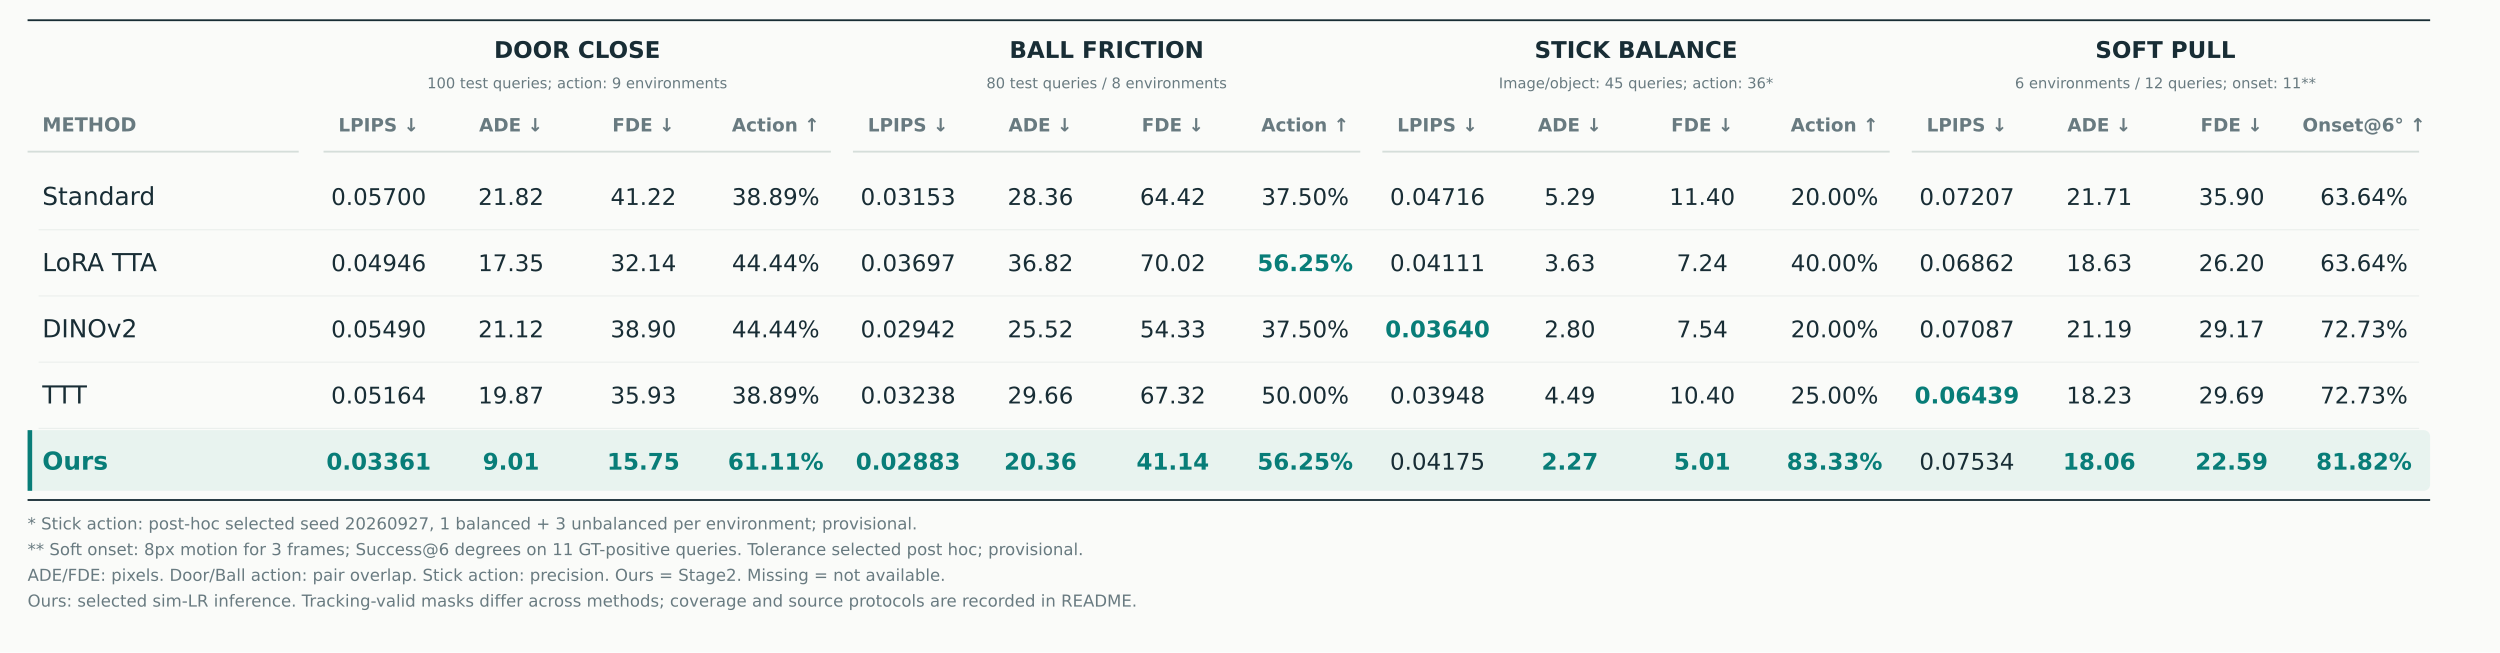
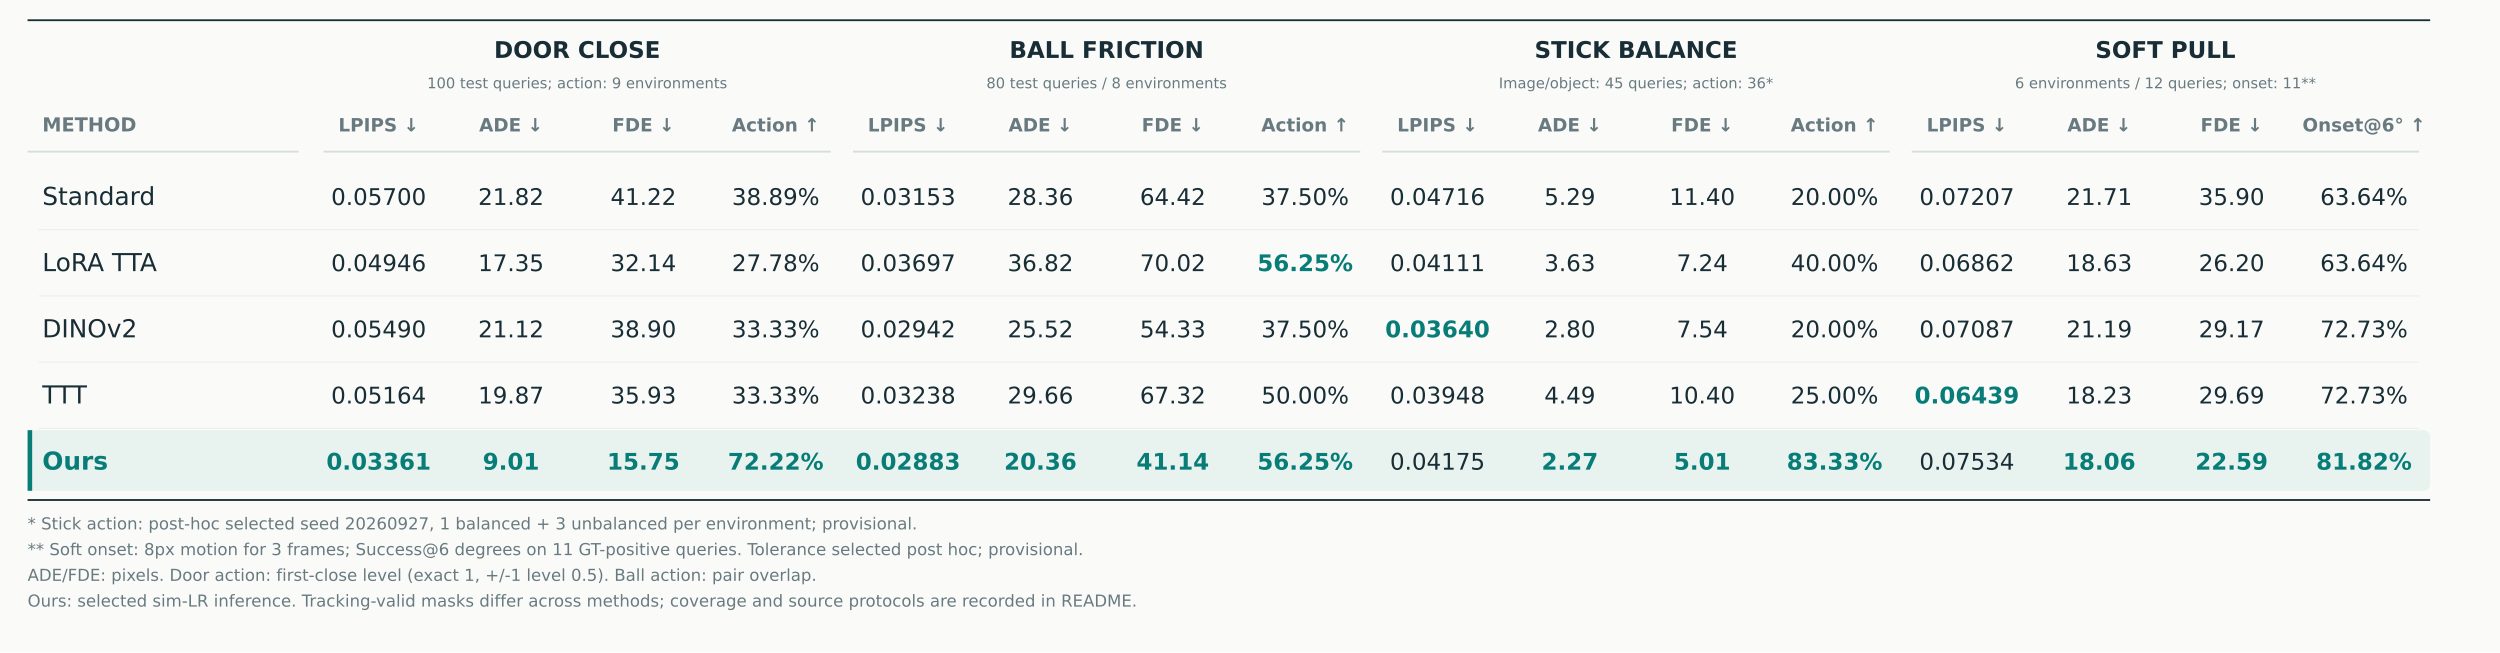
<svg xmlns="http://www.w3.org/2000/svg" width="2720" height="710" viewBox="0 0 2720 710">
  <rect width="2720" height="710" fill="#FAFBF9" />
  <line x1="30" y1="22" x2="2644" y2="22" stroke="#182D35" stroke-width="2" />
  <text x="46" y="143" text-anchor="start" font-family="DejaVu Sans, sans-serif" font-size="21" font-weight="700" fill="#687A80">METHOD</text>
  <text x="628.0" y="63" text-anchor="middle" font-family="DejaVu Sans, sans-serif" font-size="25" font-weight="700" fill="#182D35">DOOR CLOSE</text>
  <text x="628.0" y="96" text-anchor="middle" font-family="DejaVu Sans, sans-serif" font-size="16" font-weight="400" fill="#687A80">100 test queries; action: 9 environments</text>
  <text x="412.0" y="143" text-anchor="middle" font-family="DejaVu Sans, sans-serif" font-size="20" font-weight="700" fill="#687A80">LPIPS ↓</text>
  <text x="556.0" y="143" text-anchor="middle" font-family="DejaVu Sans, sans-serif" font-size="20" font-weight="700" fill="#687A80">ADE ↓</text>
  <text x="700.0" y="143" text-anchor="middle" font-family="DejaVu Sans, sans-serif" font-size="20" font-weight="700" fill="#687A80">FDE ↓</text>
  <text x="844.0" y="143" text-anchor="middle" font-family="DejaVu Sans, sans-serif" font-size="20" font-weight="700" fill="#687A80">Action ↑</text>
  <line x1="352" y1="165" x2="904" y2="165" stroke="#D5DEDA" stroke-width="2" />
  <text x="1204.0" y="63" text-anchor="middle" font-family="DejaVu Sans, sans-serif" font-size="25" font-weight="700" fill="#182D35">BALL FRICTION</text>
  <text x="1204.0" y="96" text-anchor="middle" font-family="DejaVu Sans, sans-serif" font-size="16" font-weight="400" fill="#687A80">80 test queries / 8 environments</text>
  <text x="988.0" y="143" text-anchor="middle" font-family="DejaVu Sans, sans-serif" font-size="20" font-weight="700" fill="#687A80">LPIPS ↓</text>
  <text x="1132.0" y="143" text-anchor="middle" font-family="DejaVu Sans, sans-serif" font-size="20" font-weight="700" fill="#687A80">ADE ↓</text>
  <text x="1276.0" y="143" text-anchor="middle" font-family="DejaVu Sans, sans-serif" font-size="20" font-weight="700" fill="#687A80">FDE ↓</text>
  <text x="1420.0" y="143" text-anchor="middle" font-family="DejaVu Sans, sans-serif" font-size="20" font-weight="700" fill="#687A80">Action ↑</text>
  <line x1="928" y1="165" x2="1480" y2="165" stroke="#D5DEDA" stroke-width="2" />
  <text x="1780.0" y="63" text-anchor="middle" font-family="DejaVu Sans, sans-serif" font-size="25" font-weight="700" fill="#182D35">STICK BALANCE</text>
  <text x="1780.0" y="96" text-anchor="middle" font-family="DejaVu Sans, sans-serif" font-size="16" font-weight="400" fill="#687A80">Image/object: 45 queries; action: 36*</text>
  <text x="1564.0" y="143" text-anchor="middle" font-family="DejaVu Sans, sans-serif" font-size="20" font-weight="700" fill="#687A80">LPIPS ↓</text>
  <text x="1708.0" y="143" text-anchor="middle" font-family="DejaVu Sans, sans-serif" font-size="20" font-weight="700" fill="#687A80">ADE ↓</text>
  <text x="1852.0" y="143" text-anchor="middle" font-family="DejaVu Sans, sans-serif" font-size="20" font-weight="700" fill="#687A80">FDE ↓</text>
  <text x="1996.0" y="143" text-anchor="middle" font-family="DejaVu Sans, sans-serif" font-size="20" font-weight="700" fill="#687A80">Action ↑</text>
  <line x1="1504" y1="165" x2="2056" y2="165" stroke="#D5DEDA" stroke-width="2" />
  <text x="2356.0" y="63" text-anchor="middle" font-family="DejaVu Sans, sans-serif" font-size="25" font-weight="700" fill="#182D35">SOFT PULL</text>
  <text x="2356.0" y="96" text-anchor="middle" font-family="DejaVu Sans, sans-serif" font-size="16" font-weight="400" fill="#687A80">6 environments / 12 queries; onset: 11**</text>
  <text x="2140.0" y="143" text-anchor="middle" font-family="DejaVu Sans, sans-serif" font-size="20" font-weight="700" fill="#687A80">LPIPS ↓</text>
  <text x="2284.0" y="143" text-anchor="middle" font-family="DejaVu Sans, sans-serif" font-size="20" font-weight="700" fill="#687A80">ADE ↓</text>
  <text x="2428.0" y="143" text-anchor="middle" font-family="DejaVu Sans, sans-serif" font-size="20" font-weight="700" fill="#687A80">FDE ↓</text>
  <text x="2572.0" y="143" text-anchor="middle" font-family="DejaVu Sans, sans-serif" font-size="20" font-weight="700" fill="#687A80">Onset@6° ↑</text>
  <line x1="2080" y1="165" x2="2632" y2="165" stroke="#D5DEDA" stroke-width="2" />
  <line x1="30" y1="165" x2="325" y2="165" stroke="#D5DEDA" stroke-width="2" />
  <text x="46" y="223" text-anchor="start" font-family="DejaVu Sans, sans-serif" font-size="27" font-weight="400" fill="#182D35">Standard</text>
  <text x="412.0" y="223" text-anchor="middle" font-family="DejaVu Sans, sans-serif" font-size="25" font-weight="400" fill="#182D35">0.05700</text>
  <text x="556.0" y="223" text-anchor="middle" font-family="DejaVu Sans, sans-serif" font-size="25" font-weight="400" fill="#182D35">21.82</text>
  <text x="700.0" y="223" text-anchor="middle" font-family="DejaVu Sans, sans-serif" font-size="25" font-weight="400" fill="#182D35">41.22</text>
  <text x="844.0" y="223" text-anchor="middle" font-family="DejaVu Sans, sans-serif" font-size="25" font-weight="400" fill="#182D35">38.89%</text>
  <text x="988.0" y="223" text-anchor="middle" font-family="DejaVu Sans, sans-serif" font-size="25" font-weight="400" fill="#182D35">0.03153</text>
  <text x="1132.0" y="223" text-anchor="middle" font-family="DejaVu Sans, sans-serif" font-size="25" font-weight="400" fill="#182D35">28.36</text>
  <text x="1276.0" y="223" text-anchor="middle" font-family="DejaVu Sans, sans-serif" font-size="25" font-weight="400" fill="#182D35">64.42</text>
  <text x="1420.0" y="223" text-anchor="middle" font-family="DejaVu Sans, sans-serif" font-size="25" font-weight="400" fill="#182D35">37.50%</text>
  <text x="1564.0" y="223" text-anchor="middle" font-family="DejaVu Sans, sans-serif" font-size="25" font-weight="400" fill="#182D35">0.04716</text>
  <text x="1708.0" y="223" text-anchor="middle" font-family="DejaVu Sans, sans-serif" font-size="25" font-weight="400" fill="#182D35">5.29</text>
  <text x="1852.0" y="223" text-anchor="middle" font-family="DejaVu Sans, sans-serif" font-size="25" font-weight="400" fill="#182D35">11.40</text>
  <text x="1996.0" y="223" text-anchor="middle" font-family="DejaVu Sans, sans-serif" font-size="25" font-weight="400" fill="#182D35">20.00%</text>
  <text x="2140.0" y="223" text-anchor="middle" font-family="DejaVu Sans, sans-serif" font-size="25" font-weight="400" fill="#182D35">0.07207</text>
  <text x="2284.0" y="223" text-anchor="middle" font-family="DejaVu Sans, sans-serif" font-size="25" font-weight="400" fill="#182D35">21.71</text>
  <text x="2428.0" y="223" text-anchor="middle" font-family="DejaVu Sans, sans-serif" font-size="25" font-weight="400" fill="#182D35">35.90</text>
  <text x="2572.0" y="223" text-anchor="middle" font-family="DejaVu Sans, sans-serif" font-size="25" font-weight="400" fill="#182D35">63.64%</text>
  <line x1="42" y1="250" x2="2632" y2="250" stroke="#E7ECE9" stroke-width="1" />
  <text x="46" y="295" text-anchor="start" font-family="DejaVu Sans, sans-serif" font-size="27" font-weight="400" fill="#182D35">LoRA TTA</text>
  <text x="412.0" y="295" text-anchor="middle" font-family="DejaVu Sans, sans-serif" font-size="25" font-weight="400" fill="#182D35">0.04946</text>
  <text x="556.0" y="295" text-anchor="middle" font-family="DejaVu Sans, sans-serif" font-size="25" font-weight="400" fill="#182D35">17.35</text>
  <text x="700.0" y="295" text-anchor="middle" font-family="DejaVu Sans, sans-serif" font-size="25" font-weight="400" fill="#182D35">32.14</text>
-   <text x="844.0" y="295" text-anchor="middle" font-family="DejaVu Sans, sans-serif" font-size="25" font-weight="400" fill="#182D35">44.44%</text>
+   <text x="844.0" y="295" text-anchor="middle" font-family="DejaVu Sans, sans-serif" font-size="25" font-weight="400" fill="#182D35">27.78%</text>
  <text x="988.0" y="295" text-anchor="middle" font-family="DejaVu Sans, sans-serif" font-size="25" font-weight="400" fill="#182D35">0.03697</text>
  <text x="1132.0" y="295" text-anchor="middle" font-family="DejaVu Sans, sans-serif" font-size="25" font-weight="400" fill="#182D35">36.82</text>
  <text x="1276.0" y="295" text-anchor="middle" font-family="DejaVu Sans, sans-serif" font-size="25" font-weight="400" fill="#182D35">70.02</text>
  <text x="1420.0" y="295" text-anchor="middle" font-family="DejaVu Sans, sans-serif" font-size="25" font-weight="700" fill="#087D78">56.25%</text>
  <text x="1564.0" y="295" text-anchor="middle" font-family="DejaVu Sans, sans-serif" font-size="25" font-weight="400" fill="#182D35">0.04111</text>
  <text x="1708.0" y="295" text-anchor="middle" font-family="DejaVu Sans, sans-serif" font-size="25" font-weight="400" fill="#182D35">3.63</text>
  <text x="1852.0" y="295" text-anchor="middle" font-family="DejaVu Sans, sans-serif" font-size="25" font-weight="400" fill="#182D35">7.24</text>
  <text x="1996.0" y="295" text-anchor="middle" font-family="DejaVu Sans, sans-serif" font-size="25" font-weight="400" fill="#182D35">40.00%</text>
  <text x="2140.0" y="295" text-anchor="middle" font-family="DejaVu Sans, sans-serif" font-size="25" font-weight="400" fill="#182D35">0.06862</text>
  <text x="2284.0" y="295" text-anchor="middle" font-family="DejaVu Sans, sans-serif" font-size="25" font-weight="400" fill="#182D35">18.63</text>
  <text x="2428.0" y="295" text-anchor="middle" font-family="DejaVu Sans, sans-serif" font-size="25" font-weight="400" fill="#182D35">26.20</text>
  <text x="2572.0" y="295" text-anchor="middle" font-family="DejaVu Sans, sans-serif" font-size="25" font-weight="400" fill="#182D35">63.64%</text>
  <line x1="42" y1="322" x2="2632" y2="322" stroke="#E7ECE9" stroke-width="1" />
  <text x="46" y="367" text-anchor="start" font-family="DejaVu Sans, sans-serif" font-size="27" font-weight="400" fill="#182D35">DINOv2</text>
  <text x="412.0" y="367" text-anchor="middle" font-family="DejaVu Sans, sans-serif" font-size="25" font-weight="400" fill="#182D35">0.05490</text>
  <text x="556.0" y="367" text-anchor="middle" font-family="DejaVu Sans, sans-serif" font-size="25" font-weight="400" fill="#182D35">21.12</text>
  <text x="700.0" y="367" text-anchor="middle" font-family="DejaVu Sans, sans-serif" font-size="25" font-weight="400" fill="#182D35">38.90</text>
-   <text x="844.0" y="367" text-anchor="middle" font-family="DejaVu Sans, sans-serif" font-size="25" font-weight="400" fill="#182D35">44.44%</text>
+   <text x="844.0" y="367" text-anchor="middle" font-family="DejaVu Sans, sans-serif" font-size="25" font-weight="400" fill="#182D35">33.33%</text>
  <text x="988.0" y="367" text-anchor="middle" font-family="DejaVu Sans, sans-serif" font-size="25" font-weight="400" fill="#182D35">0.02942</text>
  <text x="1132.0" y="367" text-anchor="middle" font-family="DejaVu Sans, sans-serif" font-size="25" font-weight="400" fill="#182D35">25.52</text>
  <text x="1276.0" y="367" text-anchor="middle" font-family="DejaVu Sans, sans-serif" font-size="25" font-weight="400" fill="#182D35">54.33</text>
  <text x="1420.0" y="367" text-anchor="middle" font-family="DejaVu Sans, sans-serif" font-size="25" font-weight="400" fill="#182D35">37.50%</text>
  <text x="1564.0" y="367" text-anchor="middle" font-family="DejaVu Sans, sans-serif" font-size="25" font-weight="700" fill="#087D78">0.03640</text>
  <text x="1708.0" y="367" text-anchor="middle" font-family="DejaVu Sans, sans-serif" font-size="25" font-weight="400" fill="#182D35">2.80</text>
  <text x="1852.0" y="367" text-anchor="middle" font-family="DejaVu Sans, sans-serif" font-size="25" font-weight="400" fill="#182D35">7.54</text>
  <text x="1996.0" y="367" text-anchor="middle" font-family="DejaVu Sans, sans-serif" font-size="25" font-weight="400" fill="#182D35">20.00%</text>
  <text x="2140.0" y="367" text-anchor="middle" font-family="DejaVu Sans, sans-serif" font-size="25" font-weight="400" fill="#182D35">0.07087</text>
  <text x="2284.0" y="367" text-anchor="middle" font-family="DejaVu Sans, sans-serif" font-size="25" font-weight="400" fill="#182D35">21.19</text>
  <text x="2428.0" y="367" text-anchor="middle" font-family="DejaVu Sans, sans-serif" font-size="25" font-weight="400" fill="#182D35">29.17</text>
  <text x="2572.0" y="367" text-anchor="middle" font-family="DejaVu Sans, sans-serif" font-size="25" font-weight="400" fill="#182D35">72.73%</text>
  <line x1="42" y1="394" x2="2632" y2="394" stroke="#E7ECE9" stroke-width="1" />
  <text x="46" y="439" text-anchor="start" font-family="DejaVu Sans, sans-serif" font-size="27" font-weight="400" fill="#182D35">TTT</text>
  <text x="412.0" y="439" text-anchor="middle" font-family="DejaVu Sans, sans-serif" font-size="25" font-weight="400" fill="#182D35">0.05164</text>
  <text x="556.0" y="439" text-anchor="middle" font-family="DejaVu Sans, sans-serif" font-size="25" font-weight="400" fill="#182D35">19.87</text>
  <text x="700.0" y="439" text-anchor="middle" font-family="DejaVu Sans, sans-serif" font-size="25" font-weight="400" fill="#182D35">35.93</text>
-   <text x="844.0" y="439" text-anchor="middle" font-family="DejaVu Sans, sans-serif" font-size="25" font-weight="400" fill="#182D35">38.89%</text>
+   <text x="844.0" y="439" text-anchor="middle" font-family="DejaVu Sans, sans-serif" font-size="25" font-weight="400" fill="#182D35">33.33%</text>
  <text x="988.0" y="439" text-anchor="middle" font-family="DejaVu Sans, sans-serif" font-size="25" font-weight="400" fill="#182D35">0.03238</text>
  <text x="1132.0" y="439" text-anchor="middle" font-family="DejaVu Sans, sans-serif" font-size="25" font-weight="400" fill="#182D35">29.66</text>
  <text x="1276.0" y="439" text-anchor="middle" font-family="DejaVu Sans, sans-serif" font-size="25" font-weight="400" fill="#182D35">67.32</text>
  <text x="1420.0" y="439" text-anchor="middle" font-family="DejaVu Sans, sans-serif" font-size="25" font-weight="400" fill="#182D35">50.00%</text>
  <text x="1564.0" y="439" text-anchor="middle" font-family="DejaVu Sans, sans-serif" font-size="25" font-weight="400" fill="#182D35">0.03948</text>
  <text x="1708.0" y="439" text-anchor="middle" font-family="DejaVu Sans, sans-serif" font-size="25" font-weight="400" fill="#182D35">4.49</text>
  <text x="1852.0" y="439" text-anchor="middle" font-family="DejaVu Sans, sans-serif" font-size="25" font-weight="400" fill="#182D35">10.40</text>
  <text x="1996.0" y="439" text-anchor="middle" font-family="DejaVu Sans, sans-serif" font-size="25" font-weight="400" fill="#182D35">25.00%</text>
  <text x="2140.0" y="439" text-anchor="middle" font-family="DejaVu Sans, sans-serif" font-size="25" font-weight="700" fill="#087D78">0.06439</text>
  <text x="2284.0" y="439" text-anchor="middle" font-family="DejaVu Sans, sans-serif" font-size="25" font-weight="400" fill="#182D35">18.23</text>
  <text x="2428.0" y="439" text-anchor="middle" font-family="DejaVu Sans, sans-serif" font-size="25" font-weight="400" fill="#182D35">29.69</text>
  <text x="2572.0" y="439" text-anchor="middle" font-family="DejaVu Sans, sans-serif" font-size="25" font-weight="400" fill="#182D35">72.73%</text>
  <line x1="42" y1="466" x2="2632" y2="466" stroke="#E7ECE9" stroke-width="1" />
  <rect x="30" y="468" width="2614" height="66" rx="7" fill="#E8F3EF" />
  <rect x="30" y="468" width="5" height="66" rx="0" fill="#087D78" />
  <text x="46" y="511" text-anchor="start" font-family="DejaVu Sans, sans-serif" font-size="27" font-weight="700" fill="#087D78">Ours</text>
  <text x="412.0" y="511" text-anchor="middle" font-family="DejaVu Sans, sans-serif" font-size="25" font-weight="700" fill="#087D78">0.03361</text>
  <text x="556.0" y="511" text-anchor="middle" font-family="DejaVu Sans, sans-serif" font-size="25" font-weight="700" fill="#087D78">9.01</text>
  <text x="700.0" y="511" text-anchor="middle" font-family="DejaVu Sans, sans-serif" font-size="25" font-weight="700" fill="#087D78">15.75</text>
-   <text x="844.0" y="511" text-anchor="middle" font-family="DejaVu Sans, sans-serif" font-size="25" font-weight="700" fill="#087D78">61.11%</text>
+   <text x="844.0" y="511" text-anchor="middle" font-family="DejaVu Sans, sans-serif" font-size="25" font-weight="700" fill="#087D78">72.22%</text>
  <text x="988.0" y="511" text-anchor="middle" font-family="DejaVu Sans, sans-serif" font-size="25" font-weight="700" fill="#087D78">0.02883</text>
  <text x="1132.0" y="511" text-anchor="middle" font-family="DejaVu Sans, sans-serif" font-size="25" font-weight="700" fill="#087D78">20.36</text>
  <text x="1276.0" y="511" text-anchor="middle" font-family="DejaVu Sans, sans-serif" font-size="25" font-weight="700" fill="#087D78">41.14</text>
  <text x="1420.0" y="511" text-anchor="middle" font-family="DejaVu Sans, sans-serif" font-size="25" font-weight="700" fill="#087D78">56.25%</text>
  <text x="1564.0" y="511" text-anchor="middle" font-family="DejaVu Sans, sans-serif" font-size="25" font-weight="400" fill="#182D35">0.04175</text>
  <text x="1708.0" y="511" text-anchor="middle" font-family="DejaVu Sans, sans-serif" font-size="25" font-weight="700" fill="#087D78">2.27</text>
  <text x="1852.0" y="511" text-anchor="middle" font-family="DejaVu Sans, sans-serif" font-size="25" font-weight="700" fill="#087D78">5.01</text>
  <text x="1996.0" y="511" text-anchor="middle" font-family="DejaVu Sans, sans-serif" font-size="25" font-weight="700" fill="#087D78">83.33%</text>
  <text x="2140.0" y="511" text-anchor="middle" font-family="DejaVu Sans, sans-serif" font-size="25" font-weight="400" fill="#182D35">0.07534</text>
  <text x="2284.0" y="511" text-anchor="middle" font-family="DejaVu Sans, sans-serif" font-size="25" font-weight="700" fill="#087D78">18.06</text>
  <text x="2428.0" y="511" text-anchor="middle" font-family="DejaVu Sans, sans-serif" font-size="25" font-weight="700" fill="#087D78">22.59</text>
  <text x="2572.0" y="511" text-anchor="middle" font-family="DejaVu Sans, sans-serif" font-size="25" font-weight="700" fill="#087D78">81.82%</text>
  <line x1="30" y1="544" x2="2644" y2="544" stroke="#182D35" stroke-width="2" />
  <text x="30" y="576" text-anchor="start" font-family="DejaVu Sans, sans-serif" font-size="18" font-weight="400" fill="#687A80">* Stick action: post-hoc selected seed 20260927, 1 balanced + 3 unbalanced per environment; provisional.</text>
  <text x="30" y="604" text-anchor="start" font-family="DejaVu Sans, sans-serif" font-size="18" font-weight="400" fill="#687A80">** Soft onset: 8px motion for 3 frames; Success@6 degrees on 11 GT-positive queries. Tolerance selected post hoc; provisional.</text>
-   <text x="30" y="632" text-anchor="start" font-family="DejaVu Sans, sans-serif" font-size="18" font-weight="400" fill="#687A80">ADE/FDE: pixels. Door/Ball action: pair overlap. Stick action: precision. Ours = Stage2. Missing = not available.</text>
+   <text x="30" y="632" text-anchor="start" font-family="DejaVu Sans, sans-serif" font-size="18" font-weight="400" fill="#687A80">ADE/FDE: pixels. Door action: first-close level (exact 1, +/-1 level 0.5). Ball action: pair overlap.</text>
  <text x="30" y="660" text-anchor="start" font-family="DejaVu Sans, sans-serif" font-size="18" font-weight="400" fill="#687A80">Ours: selected sim-LR inference. Tracking-valid masks differ across methods; coverage and source protocols are recorded in README.</text>
</svg>
